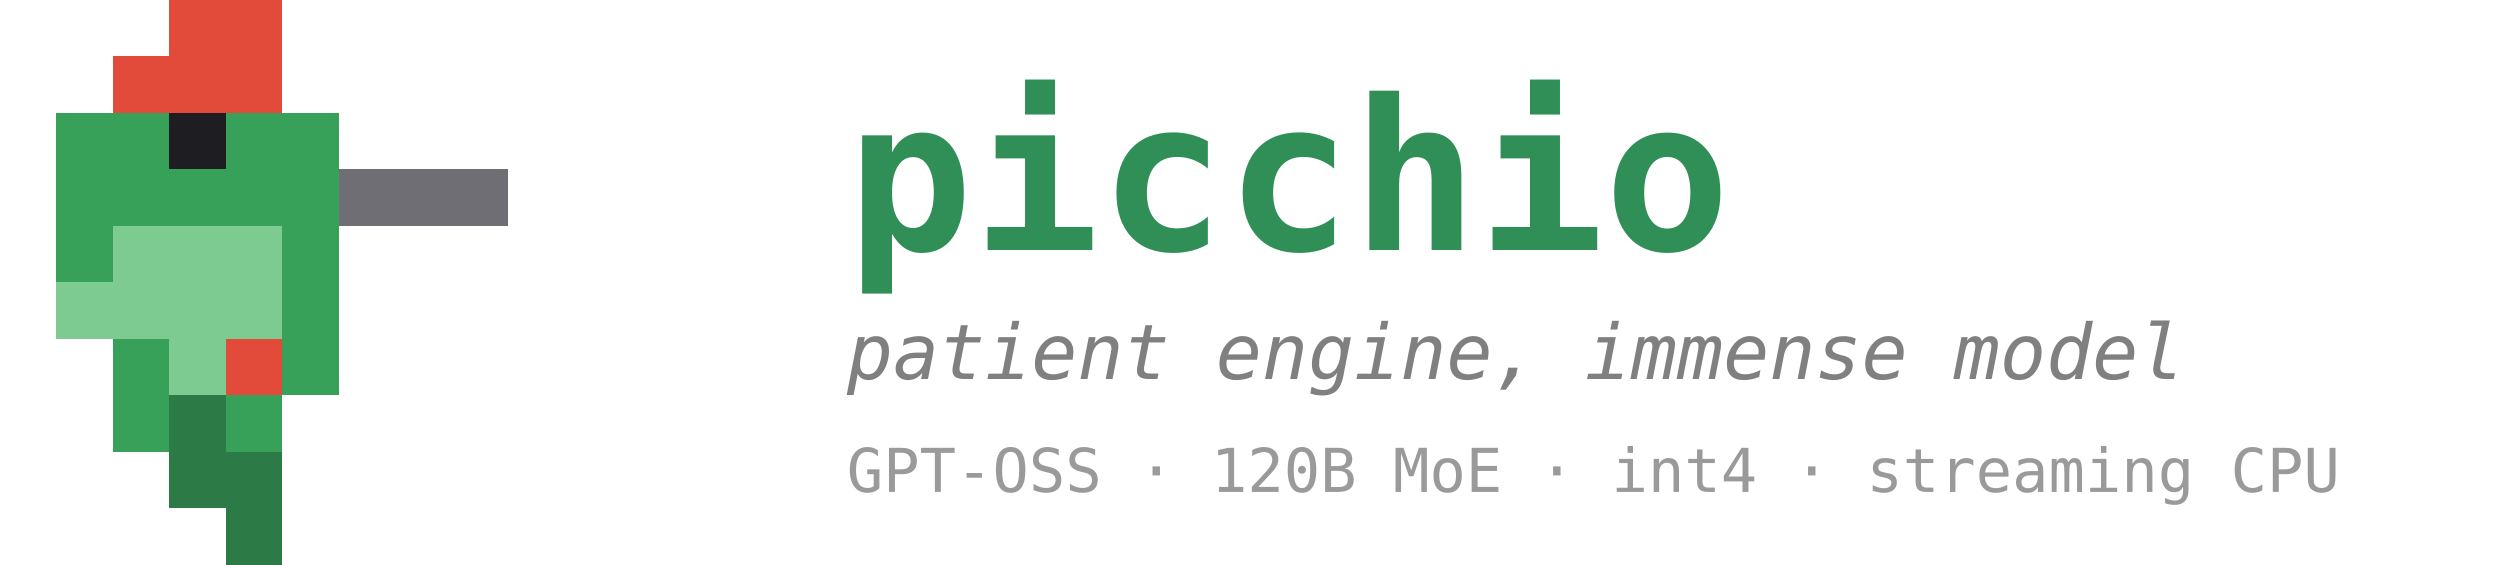
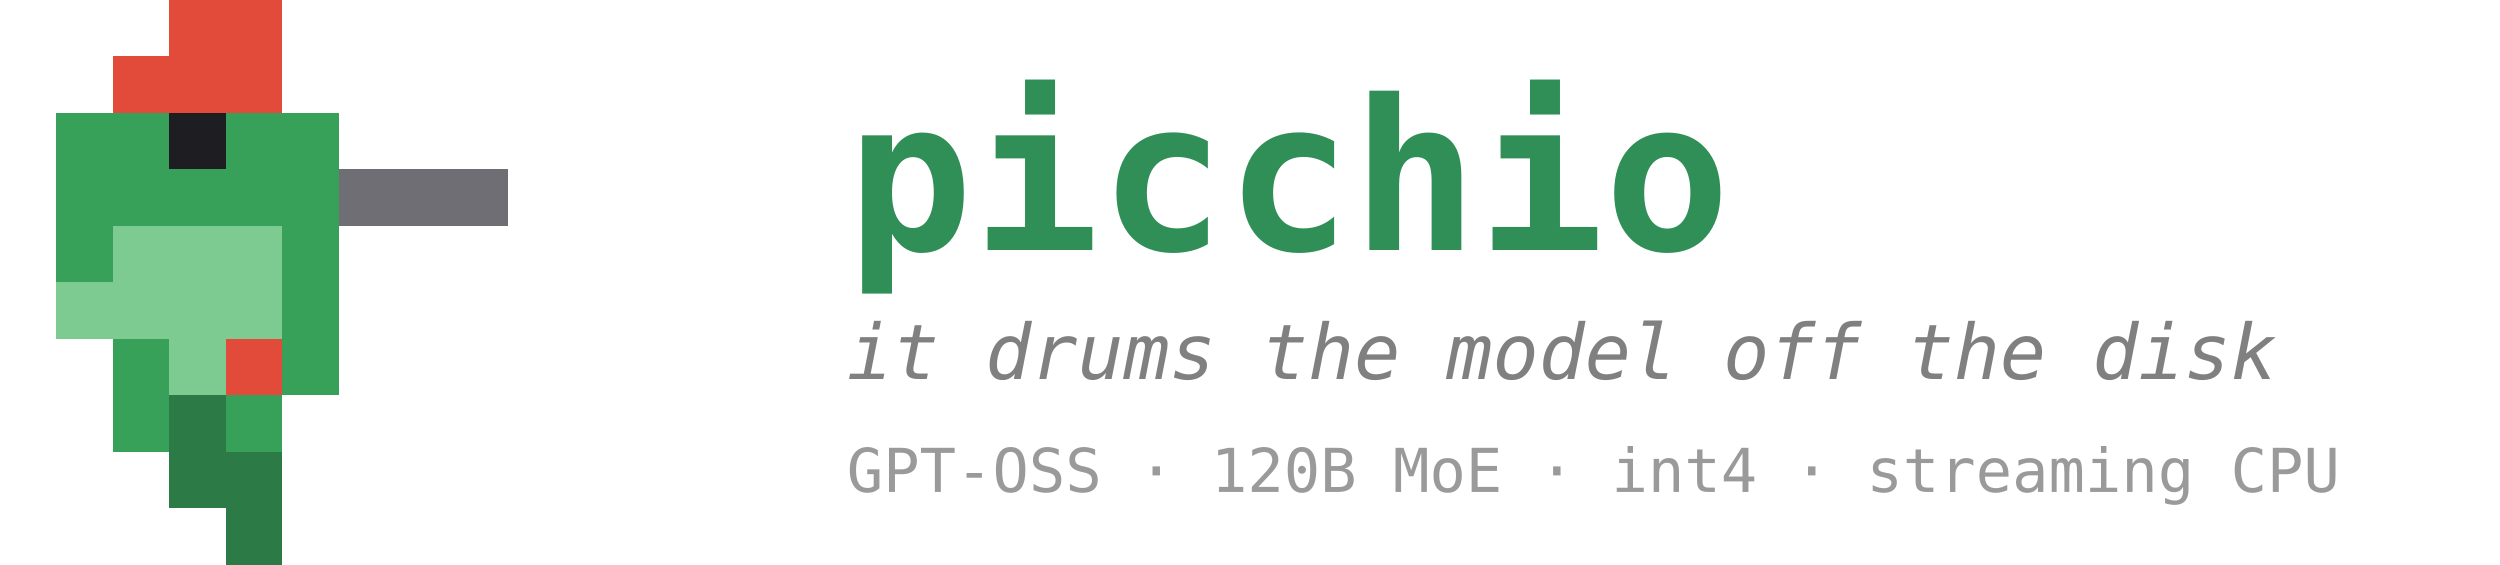
<svg xmlns="http://www.w3.org/2000/svg" width="620" height="140" viewBox="0 0 620 140">
  <g shape-rendering="crispEdges">
    <rect x="42" y="0" width="14" height="14" fill="#e24a3a" />
    <rect x="56" y="0" width="14" height="14" fill="#e24a3a" />
    <rect x="28" y="14" width="14" height="14" fill="#e24a3a" />
    <rect x="42" y="14" width="14" height="14" fill="#e24a3a" />
    <rect x="56" y="14" width="14" height="14" fill="#e24a3a" />
    <rect x="14" y="28" width="14" height="14" fill="#37a159" />
    <rect x="28" y="28" width="14" height="14" fill="#37a159" />
    <rect x="42" y="28" width="14" height="14" fill="#1e1e22" />
    <rect x="56" y="28" width="14" height="14" fill="#37a159" />
    <rect x="70" y="28" width="14" height="14" fill="#37a159" />
    <rect x="14" y="42" width="14" height="14" fill="#37a159" />
    <rect x="28" y="42" width="14" height="14" fill="#37a159" />
    <rect x="42" y="42" width="14" height="14" fill="#37a159" />
    <rect x="56" y="42" width="14" height="14" fill="#37a159" />
    <rect x="70" y="42" width="14" height="14" fill="#37a159" />
    <rect x="84" y="42" width="14" height="14" fill="#6e6e74" />
    <rect x="98" y="42" width="14" height="14" fill="#6e6e74" />
    <rect x="112" y="42" width="14" height="14" fill="#6e6e74" />
    <rect x="14" y="56" width="14" height="14" fill="#37a159" />
    <rect x="28" y="56" width="14" height="14" fill="#7ecb92" />
    <rect x="42" y="56" width="14" height="14" fill="#7ecb92" />
    <rect x="56" y="56" width="14" height="14" fill="#7ecb92" />
    <rect x="70" y="56" width="14" height="14" fill="#37a159" />
    <rect x="14" y="70" width="14" height="14" fill="#7ecb92" />
    <rect x="28" y="70" width="14" height="14" fill="#7ecb92" />
    <rect x="42" y="70" width="14" height="14" fill="#7ecb92" />
    <rect x="56" y="70" width="14" height="14" fill="#7ecb92" />
    <rect x="70" y="70" width="14" height="14" fill="#37a159" />
    <rect x="28" y="84" width="14" height="14" fill="#37a159" />
    <rect x="42" y="84" width="14" height="14" fill="#7ecb92" />
    <rect x="56" y="84" width="14" height="14" fill="#e24a3a" />
    <rect x="70" y="84" width="14" height="14" fill="#37a159" />
    <rect x="28" y="98" width="14" height="14" fill="#37a159" />
    <rect x="42" y="98" width="14" height="14" fill="#2c7a46" />
    <rect x="56" y="98" width="14" height="14" fill="#37a159" />
    <rect x="42" y="112" width="14" height="14" fill="#2c7a46" />
    <rect x="56" y="112" width="14" height="14" fill="#2c7a46" />
    <rect x="56" y="126" width="14" height="14" fill="#2c7a46" />
  </g>
  <text x="210" y="62" font-family="ui-monospace, SFMono-Regular, Menlo, Consolas, monospace" font-size="52" font-weight="bold" fill="#2f8f57">picchio</text>
-   <text x="210" y="94" font-family="ui-monospace, SFMono-Regular, Menlo, Consolas, monospace" font-size="19" fill="#808080" font-style="italic">patient engine, immense model</text>
+   <text x="210" y="94" font-family="ui-monospace, SFMono-Regular, Menlo, Consolas, monospace" font-size="19" fill="#808080" font-style="italic">it drums the model off the disk</text>
  <text x="210" y="122" font-family="ui-monospace, SFMono-Regular, Menlo, Consolas, monospace" font-size="15" fill="#9a9a9a">GPT-OSS · 120B MoE · int4 · streaming CPU</text>
</svg>
